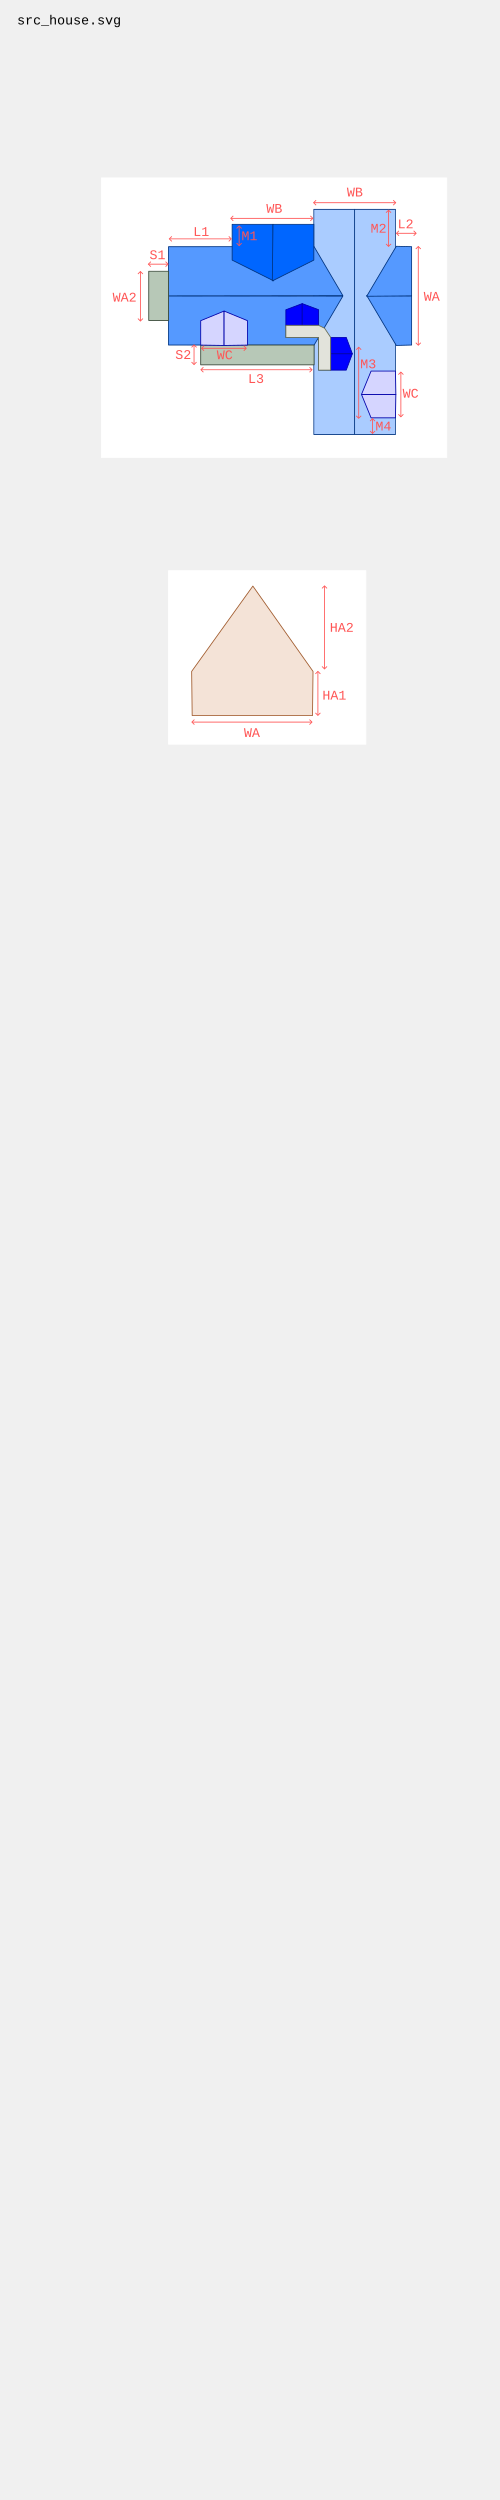
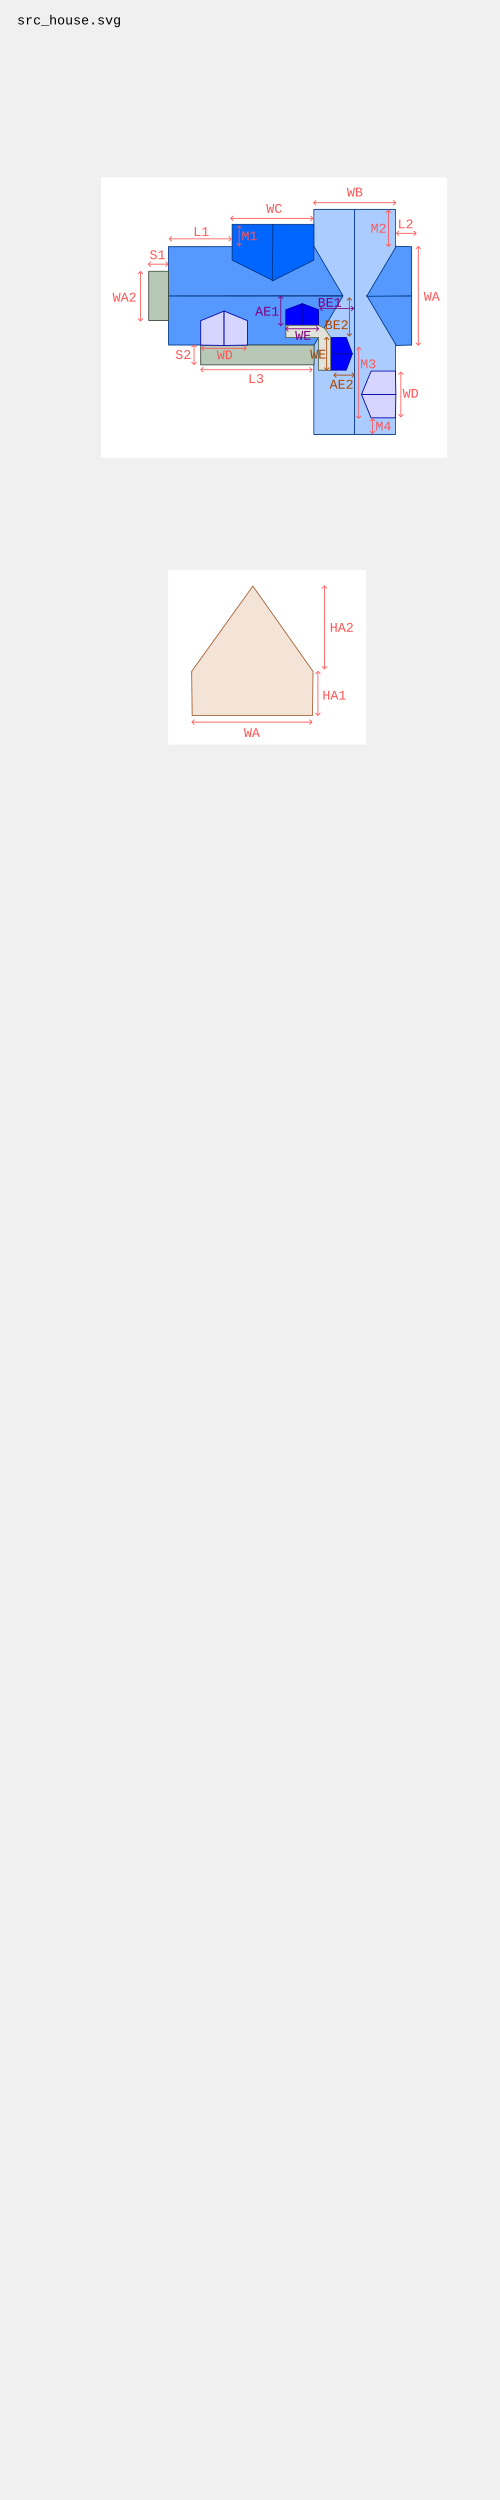
<svg xmlns="http://www.w3.org/2000/svg" width="600" height="3000" viewBox="0 0 158.75 793.75" version="1.1" id="svg1">
  <defs id="defs1">
+     <rect x="223.436" y="542.958" width="42.323" height="26.69" id="rect2" />
    <rect x="275.005" y="485.034" width="32.621" height="26.692" id="rect15" />
    <rect x="242.008" y="320.355" width="36.073" height="27.177" id="rect14" />
    <rect x="145.591" y="487.365" width="70.099" height="45.93" id="rect13" />
    <rect x="187.651" y="205.984" width="52.693" height="33.891" id="rect12" />
    <rect x="58.236" y="363.846" width="90.051" height="41.525" id="rect11" />
    <rect x="546.236" y="343.487" width="45.834" height="34.023" id="rect10" />
    <marker style="overflow:visible" id="ArrowWide" refX="0" refY="0" orient="auto-start-reverse" markerWidth="1" markerHeight="1" viewBox="0 0 1 1" preserveAspectRatio="xMidYMid">
      <path style="fill:none;stroke:context-stroke;stroke-width:1;stroke-linecap:butt" d="M 3,-3 0,0 3,3" transform="rotate(180,0.125,0)" id="path1" />
    </marker>
    <rect x="20.491" y="15.098" width="246.966" height="85.198" id="rect1" />
    <marker style="overflow:visible" id="ArrowWide-5" refX="0" refY="0" orient="auto-start-reverse" markerWidth="1" markerHeight="1" viewBox="0 0 1 1" preserveAspectRatio="xMidYMid">
      <path style="fill:none;stroke:context-stroke;stroke-width:1;stroke-linecap:butt" d="M 3,-3 0,0 3,3" transform="rotate(180,0.125,0)" id="path1-0" />
    </marker>
    <marker style="overflow:visible" id="ArrowWide-0" refX="0" refY="0" orient="auto-start-reverse" markerWidth="1" markerHeight="1" viewBox="0 0 1 1" preserveAspectRatio="xMidYMid">
      <path style="fill:none;stroke:context-stroke;stroke-width:1;stroke-linecap:butt" d="M 3,-3 0,0 3,3" transform="rotate(180,0.125,0)" id="path1-9" />
    </marker>
    <rect x="546.236" y="343.487" width="45.834" height="34.023" id="rect10-9" />
    <rect x="546.236" y="343.487" width="45.834" height="34.023" id="rect10-9-5" />
    <marker style="overflow:visible" id="ArrowWide-5-2" refX="0" refY="0" orient="auto-start-reverse" markerWidth="1" markerHeight="1" viewBox="0 0 1 1" preserveAspectRatio="xMidYMid">
      <path style="fill:none;stroke:context-stroke;stroke-width:1;stroke-linecap:butt" d="M 3,-3 0,0 3,3" transform="rotate(180,0.125,0)" id="path1-0-9" />
    </marker>
    <marker style="overflow:visible" id="ArrowWide-5-2-0" refX="0" refY="0" orient="auto-start-reverse" markerWidth="1" markerHeight="1" viewBox="0 0 1 1" preserveAspectRatio="xMidYMid">
      <path style="fill:none;stroke:context-stroke;stroke-width:1;stroke-linecap:butt" d="M 3,-3 0,0 3,3" transform="rotate(180,0.125,0)" id="path1-0-9-9" />
    </marker>
    <rect x="187.651" y="205.984" width="52.693" height="33.891" id="rect12-1" />
    <marker style="overflow:visible" id="ArrowWide-5-2-0-3" refX="0" refY="0" orient="auto-start-reverse" markerWidth="1" markerHeight="1" viewBox="0 0 1 1" preserveAspectRatio="xMidYMid">
      <path style="fill:none;stroke:context-stroke;stroke-width:1;stroke-linecap:butt" d="M 3,-3 0,0 3,3" transform="rotate(180,0.125,0)" id="path1-0-9-9-0" />
    </marker>
    <rect x="187.651" y="205.984" width="52.693" height="33.891" id="rect12-1-4" />
    <marker style="overflow:visible" id="ArrowWide-5-2-5" refX="0" refY="0" orient="auto-start-reverse" markerWidth="1" markerHeight="1" viewBox="0 0 1 1" preserveAspectRatio="xMidYMid">
      <path style="fill:none;stroke:context-stroke;stroke-width:1;stroke-linecap:butt" d="M 3,-3 0,0 3,3" transform="rotate(180,0.125,0)" id="path1-0-9-96" />
    </marker>
    <marker style="overflow:visible" id="ArrowWide-5-2-0-4" refX="0" refY="0" orient="auto-start-reverse" markerWidth="1" markerHeight="1" viewBox="0 0 1 1" preserveAspectRatio="xMidYMid">
      <path style="fill:none;stroke:context-stroke;stroke-width:1;stroke-linecap:butt" d="M 3,-3 0,0 3,3" transform="rotate(180,0.125,0)" id="path1-0-9-9-1" />
    </marker>
    <rect x="187.651" y="205.984" width="52.693" height="33.891" id="rect12-8" />
    <marker style="overflow:visible" id="ArrowWide-5-2-0-33" refX="0" refY="0" orient="auto-start-reverse" markerWidth="1" markerHeight="1" viewBox="0 0 1 1" preserveAspectRatio="xMidYMid">
      <path style="fill:none;stroke:context-stroke;stroke-width:1;stroke-linecap:butt" d="M 3,-3 0,0 3,3" transform="rotate(180,0.125,0)" id="path1-0-9-9-8" />
    </marker>
    <rect x="546.236" y="343.487" width="45.834" height="34.023" id="rect10-9-5-9" />
    <rect x="546.236" y="343.487" width="45.834" height="34.023" id="rect10-9-5-9-0" />
    <marker style="overflow:visible" id="ArrowWide-5-2-0-33-4" refX="0" refY="0" orient="auto-start-reverse" markerWidth="1" markerHeight="1" viewBox="0 0 1 1" preserveAspectRatio="xMidYMid">
      <path style="fill:none;stroke:context-stroke;stroke-width:1;stroke-linecap:butt" d="M 3,-3 0,0 3,3" transform="rotate(180,0.125,0)" id="path1-0-9-9-8-6" />
    </marker>
    <marker style="overflow:visible" id="ArrowWide-5-2-0-4-4" refX="0" refY="0" orient="auto-start-reverse" markerWidth="1" markerHeight="1" viewBox="0 0 1 1" preserveAspectRatio="xMidYMid">
      <path style="fill:none;stroke:context-stroke;stroke-width:1;stroke-linecap:butt" d="M 3,-3 0,0 3,3" transform="rotate(180,0.125,0)" id="path1-0-9-9-1-8" />
    </marker>
    <marker style="overflow:visible" id="ArrowWide-5-2-0-4-4-8" refX="0" refY="0" orient="auto-start-reverse" markerWidth="1" markerHeight="1" viewBox="0 0 1 1" preserveAspectRatio="xMidYMid">
      <path style="fill:none;stroke:context-stroke;stroke-width:1;stroke-linecap:butt" d="M 3,-3 0,0 3,3" transform="rotate(180,0.125,0)" id="path1-0-9-9-1-8-0" />
    </marker>
    <rect x="242.008" y="320.355" width="36.073" height="27.177" id="rect14-0" />
    <marker style="overflow:visible" id="ArrowWide-5-2-0-4-4-8-5" refX="0" refY="0" orient="auto-start-reverse" markerWidth="1" markerHeight="1" viewBox="0 0 1 1" preserveAspectRatio="xMidYMid">
      <path style="fill:none;stroke:context-stroke;stroke-width:1;stroke-linecap:butt" d="M 3,-3 0,0 3,3" transform="rotate(180,0.125,0)" id="path1-0-9-9-1-8-0-8" />
    </marker>
    <marker style="overflow:visible" id="ArrowWide-5-2-0-4-40" refX="0" refY="0" orient="auto-start-reverse" markerWidth="1" markerHeight="1" viewBox="0 0 1 1" preserveAspectRatio="xMidYMid">
      <path style="fill:none;stroke:context-stroke;stroke-width:1;stroke-linecap:butt" d="M 3,-3 0,0 3,3" transform="rotate(180,0.125,0)" id="path1-0-9-9-1-6" />
    </marker>
    <rect x="275.005" y="485.034" width="32.621" height="26.692" id="rect15-3" />
    <marker style="overflow:visible" id="ArrowWide-5-2-5-3" refX="0" refY="0" orient="auto-start-reverse" markerWidth="1" markerHeight="1" viewBox="0 0 1 1" preserveAspectRatio="xMidYMid">
      <path style="fill:none;stroke:context-stroke;stroke-width:1;stroke-linecap:butt" d="M 3,-3 0,0 3,3" transform="rotate(180,0.125,0)" id="path1-0-9-96-8" />
    </marker>
    <rect x="546.236" y="343.487" width="45.834" height="34.023" id="rect10-4" />
    <marker style="overflow:visible" id="ArrowWide-5-2-0-33-4-8" refX="0" refY="0" orient="auto-start-reverse" markerWidth="1" markerHeight="1" viewBox="0 0 1 1" preserveAspectRatio="xMidYMid">
      <path style="fill:none;stroke:context-stroke;stroke-width:1;stroke-linecap:butt" d="M 3,-3 0,0 3,3" transform="rotate(180,0.125,0)" id="path1-0-9-9-8-6-7" />
    </marker>
    <rect x="546.236" y="343.487" width="45.834" height="34.023" id="rect10-0" />
    <marker style="overflow:visible" id="ArrowWide-5-2-0-33-4-8-9" refX="0" refY="0" orient="auto-start-reverse" markerWidth="1" markerHeight="1" viewBox="0 0 1 1" preserveAspectRatio="xMidYMid">
      <path style="fill:none;stroke:context-stroke;stroke-width:1;stroke-linecap:butt" d="M 3,-3 0,0 3,3" transform="rotate(180,0.125,0)" id="path1-0-9-9-8-6-7-9" />
    </marker>
    <rect x="546.236" y="343.487" width="45.834" height="34.023" id="rect10-0-5" />
+     <marker style="overflow:visible" id="ArrowWide-5-2-0-33-7" refX="0" refY="0" orient="auto-start-reverse" markerWidth="1" markerHeight="1" viewBox="0 0 1 1" preserveAspectRatio="xMidYMid">
+       <path style="fill:none;stroke:context-stroke;stroke-width:1;stroke-linecap:butt" d="M 3,-3 0,0 3,3" transform="rotate(180,0.125,0)" id="path1-0-9-9-8-5" />
+     </marker>
+     <rect x="546.236" y="343.487" width="45.834" height="34.023" id="rect10-9-5-9-2" />
+     <marker style="overflow:visible" id="ArrowWide-5-2-0-33-7-0" refX="0" refY="0" orient="auto-start-reverse" markerWidth="1" markerHeight="1" viewBox="0 0 1 1" preserveAspectRatio="xMidYMid">
+       <path style="fill:none;stroke:context-stroke;stroke-width:1;stroke-linecap:butt" d="M 3,-3 0,0 3,3" transform="rotate(180,0.125,0)" id="path1-0-9-9-8-5-6" />
+     </marker>
+     <rect x="546.236" y="343.487" width="45.834" height="34.023" id="rect10-9-5-9-2-2" />
+     <marker style="overflow:visible" id="ArrowWide-5-2-0-33-7-0-2" refX="0" refY="0" orient="auto-start-reverse" markerWidth="1" markerHeight="1" viewBox="0 0 1 1" preserveAspectRatio="xMidYMid">
+       <path style="fill:none;stroke:context-stroke;stroke-width:1;stroke-linecap:butt" d="M 3,-3 0,0 3,3" transform="rotate(180,0.125,0)" id="path1-0-9-9-8-5-6-2" />
+     </marker>
+     <marker style="overflow:visible" id="ArrowWide-5-2-0-33-7-2" refX="0" refY="0" orient="auto-start-reverse" markerWidth="1" markerHeight="1" viewBox="0 0 1 1" preserveAspectRatio="xMidYMid">
+       <path style="fill:none;stroke:context-stroke;stroke-width:1;stroke-linecap:butt" d="M 3,-3 0,0 3,3" transform="rotate(180,0.125,0)" id="path1-0-9-9-8-5-9" />
+     </marker>
+     <rect x="223.436" y="542.958" width="42.323" height="26.69" id="rect2-4" />
+     <marker style="overflow:visible" id="ArrowWide-5-2-0-33-7-2-6" refX="0" refY="0" orient="auto-start-reverse" markerWidth="1" markerHeight="1" viewBox="0 0 1 1" preserveAspectRatio="xMidYMid">
+       <path style="fill:none;stroke:context-stroke;stroke-width:1;stroke-linecap:butt" d="M 3,-3 0,0 3,3" transform="rotate(180,0.125,0)" id="path1-0-9-9-8-5-9-3" />
+     </marker>
+     <rect x="223.436" y="542.958" width="42.323" height="26.69" id="rect2-47" />
+     <marker style="overflow:visible" id="ArrowWide-5-2-0-33-7-0-2-4" refX="0" refY="0" orient="auto-start-reverse" markerWidth="1" markerHeight="1" viewBox="0 0 1 1" preserveAspectRatio="xMidYMid">
+       <path style="fill:none;stroke:context-stroke;stroke-width:1;stroke-linecap:butt" d="M 3,-3 0,0 3,3" transform="rotate(180,0.125,0)" id="path1-0-9-9-8-5-6-2-5" />
+     </marker>
+     <rect x="223.436" y="542.958" width="42.323" height="26.69" id="rect2-47-3" />
  </defs>
  <g id="layer1">
    <rect style="fill:#ffffff;stroke:#ffffff;stroke-width:0.265;stroke-linejoin:round" id="rect17" width="62.652" height="55.082" x="53.502" y="181.186" />
    <rect style="fill:#ffffff;stroke:#ffffff;stroke-width:0.265;stroke-linejoin:round" id="rect16" width="109.644" height="88.751" x="32.198" y="56.495" />
    <g id="g2-6" transform="matrix(0.8305264,0,0,0.9921183,26.85428,5.040091)" style="stroke-width:1.102;stroke:#003380;fill:#aaccff">
      <rect style="fill:#aaccff;stroke:#003380;stroke-width:0.291;stroke-linejoin:round" id="rect2-3-1-1" width="72.049" height="15.61" x="-133.967" y="87.635" transform="rotate(-90)" />
    </g>
    <path style="fill:#5599ff;stroke:#003380;stroke-width:0.265;stroke-linejoin:round" d="m 53.502,93.936 v 15.61 l 46.218,0.015 9.133,-15.548 z" id="path5" />
    <path style="fill:#5599ff;stroke:#003380;stroke-width:0.265;stroke-linejoin:round" d="m 53.502,93.936 v -15.61 l 46.218,-0.015 9.133,15.548 z" id="path5-3" />
    <g id="g2" transform="matrix(0.8305264,0,0,0.9921183,39.81915,5.040091)" style="stroke-width:1.102;stroke:#003380;fill:#aaccff">
      <rect style="fill:#aaccff;stroke:#003380;stroke-width:0.291;stroke-linejoin:round" id="rect2-3-1" width="72.049" height="15.61" x="-133.967" y="87.635" transform="rotate(-90)" />
    </g>
    <text xml:space="preserve" transform="scale(0.2645833)" id="text1" style="font-size:16px;line-height:normal;font-family:'Liberation Mono';-inkscape-font-specification:'Liberation Mono';text-decoration-color:#000000;white-space:pre;shape-inside:url(#rect1);display:inline;fill:#000000;stroke-width:1;-inkscape-stroke:none;stop-color:#000000">
-       <tspan x="20.49" y="29.334" id="tspan2">src_house.svg</tspan>
+       <tspan x="20.49" y="29.334" id="tspan15">src_house.svg</tspan>
    </text>
    <rect style="fill:#b7c8b7;stroke:#374837;stroke-width:0.265;stroke-linejoin:round" id="rect2-3-3-7" width="6.277" height="15.61" x="47.226" y="86.131" />
    <rect style="fill:#b7c8b7;stroke:#374837;stroke-width:0.265;stroke-linejoin:round" id="rect2-3-3-7-3" width="6.277" height="35.997" x="-115.838" y="63.723" transform="rotate(-90)" />
    <path style="fill:#d5d5ff;stroke:#0000aa;stroke-width:0.265;stroke-linejoin:round" d="m 63.723,109.562 7.423,0.122 1e-6,-10.919 -7.423,3.045 z" id="path2" />
    <path style="fill:#d5d5ff;stroke:#0000aa;stroke-width:0.265;stroke-linejoin:round" d="m 78.569,109.562 -7.423,0.122 -10e-7,-10.919 7.423,3.045 z" id="path2-3" />
    <path style="fill:#d5d5ff;stroke:#0000aa;stroke-width:0.265;stroke-linejoin:round" d="m 125.567,132.66 0.122,-7.423 -10.919,-10e-6 3.045,7.423 z" id="path2-5" />
    <path style="fill:#d5d5ff;stroke:#0000aa;stroke-width:0.265;stroke-linejoin:round" d="m 125.567,117.815 0.122,7.423 h -10.919 l 3.045,-7.423 z" id="path2-3-5" />
    <g id="g2-6-3-8" transform="matrix(0.475495,0,0,0.2185608,-89.65306,94.56408)" style="stroke-width:3.102">
      <rect style="fill:none;stroke:#000000;stroke-width:0.821;stroke-linejoin:round" id="rect2-3-1-1-7-9" width="72.049" height="15.61" x="-133.967" y="87.635" transform="rotate(-90)" />
    </g>
    <g id="g2-6-3-8-2" transform="matrix(0.475495,0,0,0.2185608,-82.23038,94.56408)" style="stroke-width:3.102">
      <rect style="fill:none;stroke:#000000;stroke-width:0.821;stroke-linejoin:round" id="rect2-3-1-1-7-9-9" width="72.049" height="15.61" x="-133.967" y="87.635" transform="rotate(-90)" />
    </g>
    <rect style="fill:none;stroke:#000000;stroke-width:0.265;stroke-linejoin:round" id="rect2-3" width="77.184" height="15.61" x="-82.682" y="87.445" />
    <rect style="fill:none;stroke:#000000;stroke-width:0.265;stroke-linejoin:round" id="rect2-3-3" width="77.184" height="15.61" x="-82.682" y="71.834" />
    <path style="fill:#5599ff;stroke:#003380;stroke-width:0.265;stroke-linejoin:round" d="m 116.419,93.804 9.402,15.875 4.865,-0.132 V 93.936 Z" id="path6" />
    <path style="fill:#d7eef4;stroke:#216778;stroke-width:0.265;stroke-linejoin:round" d="m -98.626,129.768 46.35,-0.132 9.001,15.82 -9.133,15.548 -46.218,-0.015 z" id="path3" />
    <path style="fill:#d7eef4;stroke:#216778;stroke-width:0.265;stroke-linejoin:round" d="m -21.442,129.768 -4.998,-0.132 -9.269,15.61 9.402,15.875 4.865,-0.132 z" id="path4" />
    <path style="fill:#5599ff;stroke:#003380;stroke-width:0.265;stroke-linejoin:round" d="m 116.419,94.069 9.402,-15.875 4.865,0.132 V 93.936 Z" id="path6-8" />
    <path style="fill:#0066ff;stroke:#003380;stroke-width:0.265;stroke-linejoin:round" d="M 73.708,71.225 H 86.673 L 86.887,89.181 73.708,82.579 Z" id="path7" />
    <path style="fill:#0066ff;stroke:#003380;stroke-width:0.265;stroke-linejoin:round" d="M 99.638,71.225 H 86.673 l -0.215,17.956 13.18,-6.602 z" id="path7-4" />
    <g id="g2-0" transform="matrix(0.8305264,0,0,0.3151686,-109.3453,16.81451)" style="stroke-width:1.955">
      <rect style="fill:none;stroke:#000000;stroke-width:0.517;stroke-linejoin:round" id="rect2-3-1-2" width="72.049" height="15.61" x="-133.967" y="87.635" transform="rotate(-90)" />
    </g>
    <g id="g2-6-3" transform="matrix(0.8305264,0,0,0.3151686,-122.3102,16.81451)" style="stroke-width:1.955">
      <rect style="fill:none;stroke:#000000;stroke-width:0.517;stroke-linejoin:round" id="rect2-3-1-1-7" width="72.049" height="15.61" x="-133.967" y="87.635" transform="rotate(-90)" />
    </g>
    <rect style="fill:#b7c4c8;stroke:#003380;stroke-width:0.265;stroke-linejoin:round" id="rect7" width="10.391" height="3.834" x="90.762" y="103.288" />
    <rect style="fill:#b7c4c8;stroke:#003380;stroke-width:0.265;stroke-linejoin:round" id="rect7-6" width="10.391" height="3.834" x="-117.513" y="101.153" transform="rotate(-90)" />
    <path style="fill:#b7c4c8;stroke:#ff5555;stroke-width:0.265;stroke-linejoin:round;marker-start:url(#ArrowWide);marker-end:url(#ArrowWide)" d="M 132.803,78.326 V 109.547" id="path8" />
    <path style="fill:#b7c4c8;stroke:#ff5555;stroke-width:0.265;stroke-linejoin:round;marker-start:url(#ArrowWide);marker-end:url(#ArrowWide)" d="m 99.638,64.354 h 25.93" id="path9" />
    <path style="fill:#b7c4c8;stroke:#ff5555;stroke-width:0.265;stroke-linejoin:round;marker-start:url(#ArrowWide-5);marker-end:url(#ArrowWide-5)" d="m 73.334,69.33 h 25.93" id="path9-1" />
    <path style="fill:#0000ff;stroke:#0000aa;stroke-width:0.265;stroke-linejoin:round" d="m 90.762,103.288 5.195,0.078 v -6.966 l -5.195,1.943 z" id="path2-2" />
    <path style="fill:#0000ff;stroke:#0000aa;stroke-width:0.265;stroke-linejoin:round" d="m 101.153,103.288 -5.195,0.078 -10e-7,-6.966 5.195,1.943 z" id="path2-3-6" />
    <path style="fill:#0000ff;stroke:#0000aa;stroke-width:0.265;stroke-linejoin:round" d="m 104.987,107.122 -0.078,5.195 h 6.966 l -1.943,-5.195 z" id="path2-2-5" />
    <path style="fill:#0000ff;stroke:#0000aa;stroke-width:0.265;stroke-linejoin:round" d="m 104.987,117.513 -0.078,-5.195 h 6.966 l -1.943,5.195 z" id="path2-3-6-9" />
    <path style="fill:#e2e3db;stroke:#676c53;stroke-width:0.265;stroke-linejoin:round" d="m 90.762,103.288 -3e-6,3.834 h 10.391 v 10.391 h 3.834 v -10.391 l -1.917,-2.898 -1.917,-0.936 z" id="path10" />
-     <text xml:space="preserve" transform="matrix(0.2645833,0,0,0.2645833,-9.986923,0.8258479)" id="text10" style="font-size:16px;line-height:normal;font-family:'Liberation Mono';-inkscape-font-specification:'Liberation Mono';text-decoration-color:#000000;white-space:pre;shape-inside:url(#rect10);fill:#ff5555;stroke-width:1;-inkscape-stroke:none;stop-color:#000000">
-       <tspan x="546.236" y="357.723" id="tspan3">WA</tspan>
+     <text xml:space="preserve" transform="matrix(0.2645833,0,0,0.2645833,-9.986923,0.8258479)" id="text10" style="font-size:16px;line-height:normal;font-family:'Liberation Mono';-inkscape-font-specification:'Liberation Mono';text-decoration-color:#000000;white-space:pre;shape-inside:url(#rect10);display:inline;fill:#ff5555;stroke-width:1;-inkscape-stroke:none;stop-color:#000000">
+       <tspan x="546.236" y="357.723" id="tspan23">WA</tspan>
    </text>
    <text xml:space="preserve" transform="matrix(0.2645833,0,0,0.2645833,-34.38344,-32.26525)" id="text10-6" style="font-size:16px;line-height:normal;font-family:'Liberation Mono';-inkscape-font-specification:'Liberation Mono';text-decoration-color:#000000;white-space:pre;shape-inside:url(#rect10-9);display:inline;fill:#ff5555;stroke-width:1;-inkscape-stroke:none;stop-color:#000000">
-       <tspan x="546.236" y="357.723" id="tspan4">WB</tspan>
+       <tspan x="546.236" y="357.723" id="tspan24">WB</tspan>
    </text>
    <path style="fill:#b7c4c8;stroke:#ff5555;stroke-width:0.265;stroke-linejoin:round;marker-start:url(#ArrowWide-0);marker-end:url(#ArrowWide-0)" d="M 44.58,86.269 V 101.868" id="path8-1" />
-     <text xml:space="preserve" transform="matrix(0.2645833,0,0,0.2645833,20.35508,-4.281851)" id="text11" style="font-size:16px;line-height:normal;font-family:'Liberation Mono';-inkscape-font-specification:'Liberation Mono';text-decoration-color:#000000;white-space:pre;shape-inside:url(#rect11);fill:#ff5555;stroke-width:1;-inkscape-stroke:none;stop-color:#000000">
-       <tspan x="58.236" y="378.082" id="tspan5">WA2</tspan>
+     <text xml:space="preserve" transform="matrix(0.2645833,0,0,0.2645833,20.35508,-4.281851)" id="text11" style="font-size:16px;line-height:normal;font-family:'Liberation Mono';-inkscape-font-specification:'Liberation Mono';text-decoration-color:#000000;white-space:pre;shape-inside:url(#rect11);display:inline;fill:#ff5555;stroke-width:1;-inkscape-stroke:none;stop-color:#000000">
+       <tspan x="58.236" y="378.082" id="tspan25">WA2</tspan>
    </text>
    <text xml:space="preserve" transform="matrix(0.2645833,0,0,0.2645833,-59.96613,-27.07957)" id="text10-6-9" style="font-size:16px;line-height:normal;font-family:'Liberation Mono';-inkscape-font-specification:'Liberation Mono';text-decoration-color:#000000;white-space:pre;shape-inside:url(#rect10-9-5);display:inline;fill:#ff5555;stroke-width:1;-inkscape-stroke:none;stop-color:#000000">
-       <tspan x="546.236" y="357.723" id="tspan6">WB</tspan>
+       <tspan x="546.236" y="357.723" id="tspan26">WC</tspan>
    </text>
    <path style="fill:#b7c4c8;stroke:#ff5555;stroke-width:0.265;stroke-linejoin:round;marker-start:url(#ArrowWide-5-2);marker-end:url(#ArrowWide-5-2)" d="M 53.824,75.844 H 73.358" id="path9-1-8" />
-     <text xml:space="preserve" transform="matrix(0.2645833,0,0,0.2645833,11.69897,16.64823)" id="text12" style="font-size:16px;line-height:normal;font-family:'Liberation Mono';-inkscape-font-specification:'Liberation Mono';text-decoration-color:#000000;white-space:pre;shape-inside:url(#rect12);fill:#ff5555;stroke-width:1;-inkscape-stroke:none;stop-color:#000000">
-       <tspan x="187.65" y="220.221" id="tspan7">L1</tspan>
+     <text xml:space="preserve" transform="matrix(0.2645833,0,0,0.2645833,11.69897,16.64823)" id="text12" style="font-size:16px;line-height:normal;font-family:'Liberation Mono';-inkscape-font-specification:'Liberation Mono';text-decoration-color:#000000;white-space:pre;shape-inside:url(#rect12);display:inline;fill:#ff5555;stroke-width:1;-inkscape-stroke:none;stop-color:#000000">
+       <tspan x="187.65" y="220.221" id="tspan27">L1</tspan>
    </text>
    <path style="fill:#b7c4c8;stroke:#ff5555;stroke-width:0.265;stroke-linejoin:round;marker-start:url(#ArrowWide-5-2-0);marker-end:url(#ArrowWide-5-2-0)" d="m 47.173,83.873 h 6.118" id="path9-1-8-5" />
    <text xml:space="preserve" transform="matrix(0.2645833,0,0,0.2645833,-2.188361,24.01817)" id="text12-8" style="font-size:16px;line-height:normal;font-family:'Liberation Mono';-inkscape-font-specification:'Liberation Mono';text-decoration-color:#000000;white-space:pre;shape-inside:url(#rect12-1);display:inline;fill:#ff5555;stroke-width:1;-inkscape-stroke:none;stop-color:#000000">
-       <tspan x="187.65" y="220.221" id="tspan8">S1</tspan>
+       <tspan x="187.65" y="220.221" id="tspan28">S1</tspan>
    </text>
    <path style="fill:#b7c4c8;stroke:#ff5555;stroke-width:0.265;stroke-linejoin:round;marker-start:url(#ArrowWide-5-2-0-3);marker-end:url(#ArrowWide-5-2-0-3)" d="m 125.942,74.069 h 6.118" id="path9-1-8-5-7" />
    <text xml:space="preserve" transform="matrix(0.2645833,0,0,0.2645833,76.58044,14.214)" id="text12-8-6" style="font-size:16px;line-height:normal;font-family:'Liberation Mono';-inkscape-font-specification:'Liberation Mono';text-decoration-color:#000000;white-space:pre;shape-inside:url(#rect12-1-4);display:inline;fill:#ff5555;stroke-width:1;-inkscape-stroke:none;stop-color:#000000">
-       <tspan x="187.65" y="220.221" id="tspan9">L2</tspan>
+       <tspan x="187.65" y="220.221" id="tspan29">L2</tspan>
    </text>
    <path style="fill:#b7c4c8;stroke:#ff5555;stroke-width:0.265;stroke-linejoin:round;marker-start:url(#ArrowWide-5-2-5);marker-end:url(#ArrowWide-5-2-5)" d="M 63.849,117.387 H 99.001" id="path9-1-8-8" />
    <path style="fill:#b7c4c8;stroke:#ff5555;stroke-width:0.265;stroke-linejoin:round;marker-start:url(#ArrowWide-5-2-0-4);marker-end:url(#ArrowWide-5-2-0-4)" d="m 61.607,115.68 v -6.118" id="path9-1-8-5-75" />
-     <text xml:space="preserve" transform="matrix(0.2645833,0,0,0.2645833,17.12044,-18.74163)" id="text13" style="font-size:16px;line-height:normal;font-family:'Liberation Mono';-inkscape-font-specification:'Liberation Mono';text-decoration-color:#000000;white-space:pre;shape-inside:url(#rect13);fill:#ff5555;stroke-width:1;-inkscape-stroke:none;stop-color:#000000">
-       <tspan x="145.592" y="501.602" id="tspan10">S2</tspan>
+     <text xml:space="preserve" transform="matrix(0.2645833,0,0,0.2645833,17.12044,-18.74163)" id="text13" style="font-size:16px;line-height:normal;font-family:'Liberation Mono';-inkscape-font-specification:'Liberation Mono';text-decoration-color:#000000;white-space:pre;shape-inside:url(#rect13);display:inline;fill:#ff5555;stroke-width:1;-inkscape-stroke:none;stop-color:#000000">
+       <tspan x="145.592" y="501.602" id="tspan30">S2</tspan>
    </text>
    <text xml:space="preserve" transform="matrix(0.2645833,0,0,0.2645833,29.09275,63.3253)" id="text12-89" style="font-size:16px;line-height:normal;font-family:'Liberation Mono';-inkscape-font-specification:'Liberation Mono';text-decoration-color:#000000;white-space:pre;shape-inside:url(#rect12-8);display:inline;fill:#ff5555;stroke-width:1;-inkscape-stroke:none;stop-color:#000000">
-       <tspan x="187.65" y="220.221" id="tspan11">L3</tspan>
+       <tspan x="187.65" y="220.221" id="tspan31">L3</tspan>
    </text>
    <path style="fill:#b7c4c8;stroke:#ff5555;stroke-width:0.265;stroke-linejoin:round;marker-start:url(#ArrowWide-5-2-0-33);marker-end:url(#ArrowWide-5-2-0-33)" d="m 64.052,110.583 h 14.066" id="path9-1-8-5-8" />
    <text xml:space="preserve" transform="matrix(0.2645833,0,0,0.2645833,-75.69718,19.40441)" id="text10-6-9-6" style="font-size:16px;line-height:normal;font-family:'Liberation Mono';-inkscape-font-specification:'Liberation Mono';text-decoration-color:#000000;white-space:pre;shape-inside:url(#rect10-9-5-9);display:inline;fill:#ff5555;stroke-width:1;-inkscape-stroke:none;stop-color:#000000">
-       <tspan x="546.236" y="357.723" id="tspan12">WC</tspan>
+       <tspan x="546.236" y="357.723" id="tspan32">WD</tspan>
    </text>
    <text xml:space="preserve" transform="matrix(0.2645833,0,0,0.2645833,-16.68638,31.61763)" id="text10-6-9-6-5" style="font-size:16px;line-height:normal;font-family:'Liberation Mono';-inkscape-font-specification:'Liberation Mono';text-decoration-color:#000000;white-space:pre;shape-inside:url(#rect10-9-5-9-0);display:inline;fill:#ff5555;stroke-width:1;-inkscape-stroke:none;stop-color:#000000">
-       <tspan x="546.236" y="357.723" id="tspan13">WC</tspan>
+       <tspan x="546.236" y="357.723" id="tspan33">WD</tspan>
    </text>
    <path style="fill:#b7c4c8;stroke:#ff5555;stroke-width:0.265;stroke-linejoin:round;marker-start:url(#ArrowWide-5-2-0-33-4);marker-end:url(#ArrowWide-5-2-0-33-4)" d="m 127.276,132.27 v -14.066" id="path9-1-8-5-8-7" />
    <path style="fill:#b7c4c8;stroke:#ff5555;stroke-width:0.265;stroke-linejoin:round;marker-start:url(#ArrowWide-5-2-0-4-4);marker-end:url(#ArrowWide-5-2-0-4-4)" d="M 75.929,77.926 V 71.808" id="path9-1-8-5-75-9" />
-     <text xml:space="preserve" transform="matrix(0.2645833,0,0,0.2645833,12.62916,-12.26659)" id="text14" style="font-size:16px;line-height:normal;font-family:'Liberation Mono';-inkscape-font-specification:'Liberation Mono';text-decoration-color:#000000;white-space:pre;shape-inside:url(#rect14);fill:#ff5555;stroke-width:1;-inkscape-stroke:none;stop-color:#000000">
-       <tspan x="242.008" y="334.592" id="tspan16">M1</tspan>
+     <text xml:space="preserve" transform="matrix(0.2645833,0,0,0.2645833,12.62916,-12.26659)" id="text14" style="font-size:16px;line-height:normal;font-family:'Liberation Mono';-inkscape-font-specification:'Liberation Mono';text-decoration-color:#000000;white-space:pre;shape-inside:url(#rect14);display:inline;fill:#ff5555;stroke-width:1;-inkscape-stroke:none;stop-color:#000000">
+       <tspan x="242.008" y="334.592" id="tspan34">M1</tspan>
    </text>
    <path style="fill:#b7c4c8;stroke:#ff5555;stroke-width:0.265;stroke-linejoin:round;marker-start:url(#ArrowWide-5-2-0-4-4-8);marker-end:url(#ArrowWide-5-2-0-4-4-8)" d="M 123.362,78.165 V 66.797" id="path9-1-8-5-75-9-5" />
    <path style="fill:#b7c4c8;stroke:#ff5555;stroke-width:0.265;stroke-linejoin:round;marker-start:url(#ArrowWide-5-2-0-4-4-8-5);marker-end:url(#ArrowWide-5-2-0-4-4-8-5)" d="M 113.89,132.745 V 110.307" id="path9-1-8-5-75-9-5-4" />
    <text xml:space="preserve" transform="matrix(0.2645833,0,0,0.2645833,53.62687,-14.65245)" id="text14-0" style="font-size:16px;line-height:normal;font-family:'Liberation Mono';-inkscape-font-specification:'Liberation Mono';text-decoration-color:#000000;white-space:pre;shape-inside:url(#rect14-0);display:inline;fill:#ff5555;stroke-width:1;-inkscape-stroke:none;stop-color:#000000">
-       <tspan x="242.008" y="334.592" id="tspan17">M2</tspan>
-     </text>
-     <text xml:space="preserve" transform="matrix(0.2645833,0,0,0.2645833,41.60922,-15.17333)" id="text15" style="font-size:16px;line-height:normal;font-family:'Liberation Mono';-inkscape-font-specification:'Liberation Mono';text-decoration-color:#000000;white-space:pre;shape-inside:url(#rect15);fill:#ff5555;stroke-width:1;-inkscape-stroke:none;stop-color:#000000">
-       <tspan x="275.006" y="499.27" id="tspan18">M3</tspan>
+       <tspan x="242.008" y="334.592" id="tspan35">M2</tspan>
+     </text>
+     <text xml:space="preserve" transform="matrix(0.2645833,0,0,0.2645833,41.60922,-15.17333)" id="text15" style="font-size:16px;line-height:normal;font-family:'Liberation Mono';-inkscape-font-specification:'Liberation Mono';text-decoration-color:#000000;white-space:pre;shape-inside:url(#rect15);display:inline;fill:#ff5555;stroke-width:1;-inkscape-stroke:none;stop-color:#000000">
+       <tspan x="275.006" y="499.27" id="tspan36">M3</tspan>
    </text>
    <path style="fill:#b7c4c8;stroke:#ff5555;stroke-width:0.265;stroke-linejoin:round;marker-start:url(#ArrowWide-5-2-0-4-40);marker-end:url(#ArrowWide-5-2-0-4-40)" d="m 118.284,137.557 v -4.575" id="path9-1-8-5-75-0" />
    <text xml:space="preserve" transform="matrix(0.2645833,0,0,0.2645833,46.42564,4.566009)" id="text15-0" style="font-size:16px;line-height:normal;font-family:'Liberation Mono';-inkscape-font-specification:'Liberation Mono';text-decoration-color:#000000;white-space:pre;shape-inside:url(#rect15-3);display:inline;fill:#ff5555;stroke-width:1;-inkscape-stroke:none;stop-color:#000000">
-       <tspan x="275.006" y="499.27" id="tspan19">M4</tspan>
+       <tspan x="275.006" y="499.27" id="tspan37">M4</tspan>
    </text>
    <path style="fill:#f4e3d7;stroke:#a05a2c;stroke-width:0.265;stroke-linejoin:round" d="m 60.852,213.168 0.162,14.015 h 38.209 l 0.162,-14.015 -19.104,-27.087 z" id="path15" />
    <path style="fill:#b7c4c8;stroke:#ff5555;stroke-width:0.265;stroke-linejoin:round;marker-start:url(#ArrowWide-5-2-5-3);marker-end:url(#ArrowWide-5-2-5-3)" d="M 60.993,229.261 H 98.981" id="path9-1-8-8-4" />
    <text xml:space="preserve" transform="matrix(0.2645833,0,0,0.2645833,-67.07743,139.3476)" id="text10-67" style="font-size:16px;line-height:normal;font-family:'Liberation Mono';-inkscape-font-specification:'Liberation Mono';text-decoration-color:#000000;white-space:pre;shape-inside:url(#rect10-4);display:inline;fill:#ff5555;stroke-width:1;-inkscape-stroke:none;stop-color:#000000">
-       <tspan x="546.236" y="357.723" id="tspan20">WA</tspan>
+       <tspan x="546.236" y="357.723" id="tspan38">WA</tspan>
    </text>
    <path style="fill:#b7c4c8;stroke:#ff5555;stroke-width:0.265;stroke-linejoin:round;marker-start:url(#ArrowWide-5-2-0-33-4-8);marker-end:url(#ArrowWide-5-2-0-33-4-8)" d="M 100.933,227.064 V 213.243" id="path9-1-8-5-8-7-9" />
    <text xml:space="preserve" transform="matrix(0.2645833,0,0,0.2645833,-42.1756,127.4819)" id="text10-61" style="font-size:16px;line-height:normal;font-family:'Liberation Mono';-inkscape-font-specification:'Liberation Mono';text-decoration-color:#000000;white-space:pre;shape-inside:url(#rect10-0);display:inline;fill:#ff5555;stroke-width:1;-inkscape-stroke:none;stop-color:#000000">
-       <tspan x="546.236" y="357.723" id="tspan21">HA1</tspan>
+       <tspan x="546.236" y="357.723" id="tspan39">HA1</tspan>
    </text>
    <path style="fill:#b7c4c8;stroke:#ff5555;stroke-width:0.265;stroke-linejoin:round;marker-start:url(#ArrowWide-5-2-0-33-4-8-9);marker-end:url(#ArrowWide-5-2-0-33-4-8-9)" d="M 103.034,212.323 V 186.081" id="path9-1-8-5-8-7-9-1" />
    <text xml:space="preserve" transform="matrix(0.2645833,0,0,0.2645833,-39.8203,105.9489)" id="text10-61-0" style="font-size:16px;line-height:normal;font-family:'Liberation Mono';-inkscape-font-specification:'Liberation Mono';text-decoration-color:#000000;white-space:pre;shape-inside:url(#rect10-0-5);display:inline;fill:#ff5555;stroke-width:1;-inkscape-stroke:none;stop-color:#000000">
-       <tspan x="546.236" y="357.723" id="tspan22">HA2</tspan>
+       <tspan x="546.236" y="357.723" id="tspan40">HA2</tspan>
+     </text>
+     <path style="fill:#b7c4c8;stroke:#800080;stroke-width:0.265;stroke-linejoin:round;marker-start:url(#ArrowWide-5-2-0-33-7);marker-end:url(#ArrowWide-5-2-0-33-7)" d="M 90.821,104.386 H 101.095" id="path9-1-8-5-8-2" />
+     <text xml:space="preserve" transform="matrix(0.2645833,0,0,0.2645833,-50.80408,13.24534)" id="text10-6-9-6-9" style="font-size:16px;line-height:normal;font-family:'Liberation Mono';-inkscape-font-specification:'Liberation Mono';text-decoration-color:#000000;white-space:pre;shape-inside:url(#rect10-9-5-9-2);display:inline;fill:#800080;stroke-width:1;-inkscape-stroke:none;stop-color:#000000">
+       <tspan x="546.236" y="357.723" id="tspan41">WE</tspan>
+     </text>
+     <path style="fill:#b7c4c8;stroke:#aa4400;stroke-width:0.265;stroke-linejoin:round;marker-start:url(#ArrowWide-5-2-0-33-7-0);marker-end:url(#ArrowWide-5-2-0-33-7-0)" d="m 103.716,107.165 v 10.274" id="path9-1-8-5-8-2-8" />
+     <text xml:space="preserve" transform="matrix(0.2645833,0,0,0.2645833,-46.04113,19.19204)" id="text10-6-9-6-9-3" style="font-size:16px;line-height:normal;font-family:'Liberation Mono';-inkscape-font-specification:'Liberation Mono';text-decoration-color:#000000;white-space:pre;shape-inside:url(#rect10-9-5-9-2-2);display:inline;fill:#aa4400;stroke-width:1;-inkscape-stroke:none;stop-color:#000000">
+       <tspan x="546.236" y="357.723" id="tspan42">WE</tspan>
+     </text>
+     <path style="fill:#b7c4c8;stroke:#800080;stroke-width:0.265;stroke-linejoin:round;marker-start:url(#ArrowWide-5-2-0-33-7-0-2);marker-end:url(#ArrowWide-5-2-0-33-7-0-2)" d="m 89.136,94.109 v 9.216" id="path9-1-8-5-8-2-8-3" />
+     <text xml:space="preserve" transform="matrix(0.2645833,0,0,0.2645833,21.89164,-47.21331)" id="text2" style="font-size:16px;line-height:normal;font-family:'Liberation Mono';-inkscape-font-specification:'Liberation Mono';text-decoration-color:#000000;white-space:pre;shape-inside:url(#rect2);fill:#800080;stroke-width:1;-inkscape-stroke:none;stop-color:#000000">
+       <tspan x="223.436" y="557.193" id="tspan43">AE1</tspan>
+     </text>
+     <path style="fill:#b7c4c8;stroke:#aa4400;stroke-width:0.265;stroke-linejoin:round;marker-start:url(#ArrowWide-5-2-0-33-7-2);marker-end:url(#ArrowWide-5-2-0-33-7-2)" d="m 106.082,119.09 h 6.332" id="path9-1-8-5-8-2-4" />
+     <text xml:space="preserve" transform="matrix(0.2645833,0,0,0.2645833,45.52421,-24.02339)" id="text2-3" style="font-size:16px;line-height:normal;font-family:'Liberation Mono';-inkscape-font-specification:'Liberation Mono';text-decoration-color:#000000;white-space:pre;shape-inside:url(#rect2-4);display:inline;fill:#aa4400;stroke-width:1;-inkscape-stroke:none;stop-color:#000000">
+       <tspan x="223.436" y="557.193" id="tspan44">AE2</tspan>
+     </text>
+     <path style="fill:#b7c4c8;stroke:#800080;stroke-width:0.265;stroke-linejoin:round;marker-start:url(#ArrowWide-5-2-0-33-7-2-6);marker-end:url(#ArrowWide-5-2-0-33-7-2-6)" d="m 101.652,97.942 h 10.569" id="path9-1-8-5-8-2-4-1" />
+     <text xml:space="preserve" transform="matrix(0.2645833,0,0,0.2645833,41.73745,-50.02444)" id="text2-6" style="font-size:16px;line-height:normal;font-family:'Liberation Mono';-inkscape-font-specification:'Liberation Mono';text-decoration-color:#000000;white-space:pre;shape-inside:url(#rect2-47);display:inline;fill:#800080;stroke-width:1;-inkscape-stroke:none;stop-color:#000000">
+       <tspan x="223.436" y="557.193" id="tspan45">BE1</tspan>
+     </text>
+     <path style="fill:#b7c4c8;stroke:#aa4400;stroke-width:0.265;stroke-linejoin:round;marker-start:url(#ArrowWide-5-2-0-33-7-0-2-4);marker-end:url(#ArrowWide-5-2-0-33-7-0-2-4)" d="M 110.927,94.636 V 106.624" id="path9-1-8-5-8-2-8-3-7" />
+     <text xml:space="preserve" transform="matrix(0.2645833,0,0,0.2645833,43.96276,-42.91957)" id="text2-6-8" style="font-size:16px;line-height:normal;font-family:'Liberation Mono';-inkscape-font-specification:'Liberation Mono';text-decoration-color:#000000;white-space:pre;shape-inside:url(#rect2-47-3);display:inline;fill:#aa4400;stroke-width:1;-inkscape-stroke:none;stop-color:#000000">
+       <tspan x="223.436" y="557.193" id="tspan46">BE2</tspan>
    </text>
  </g>
</svg>
